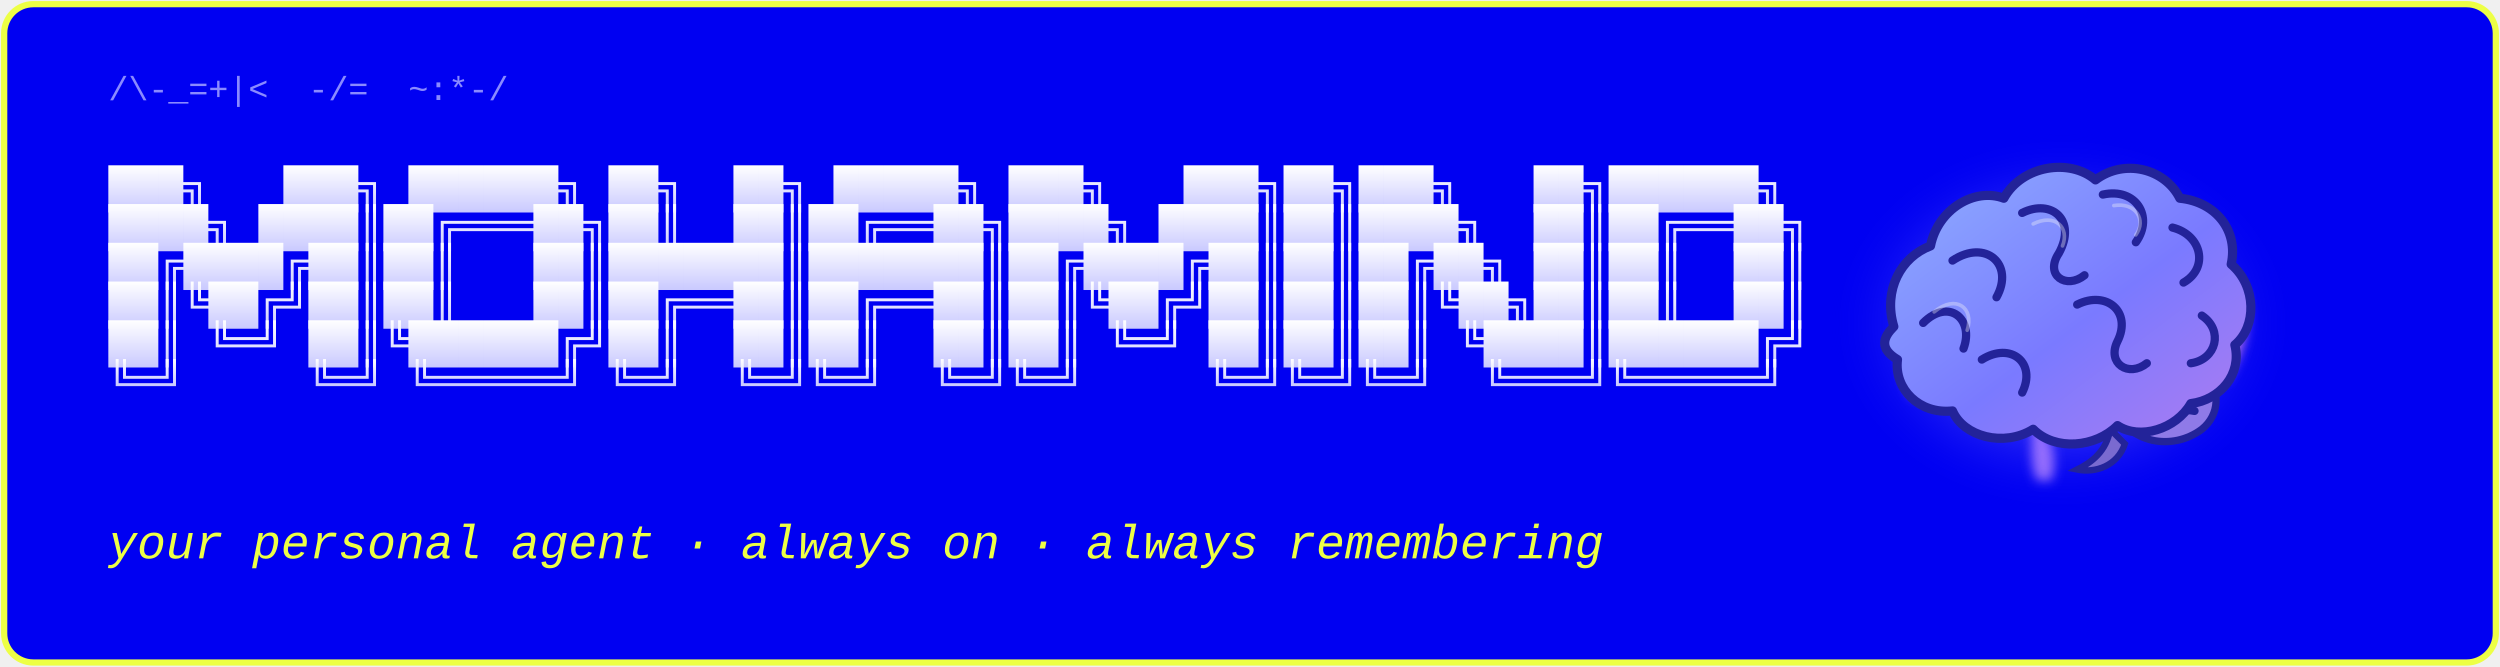
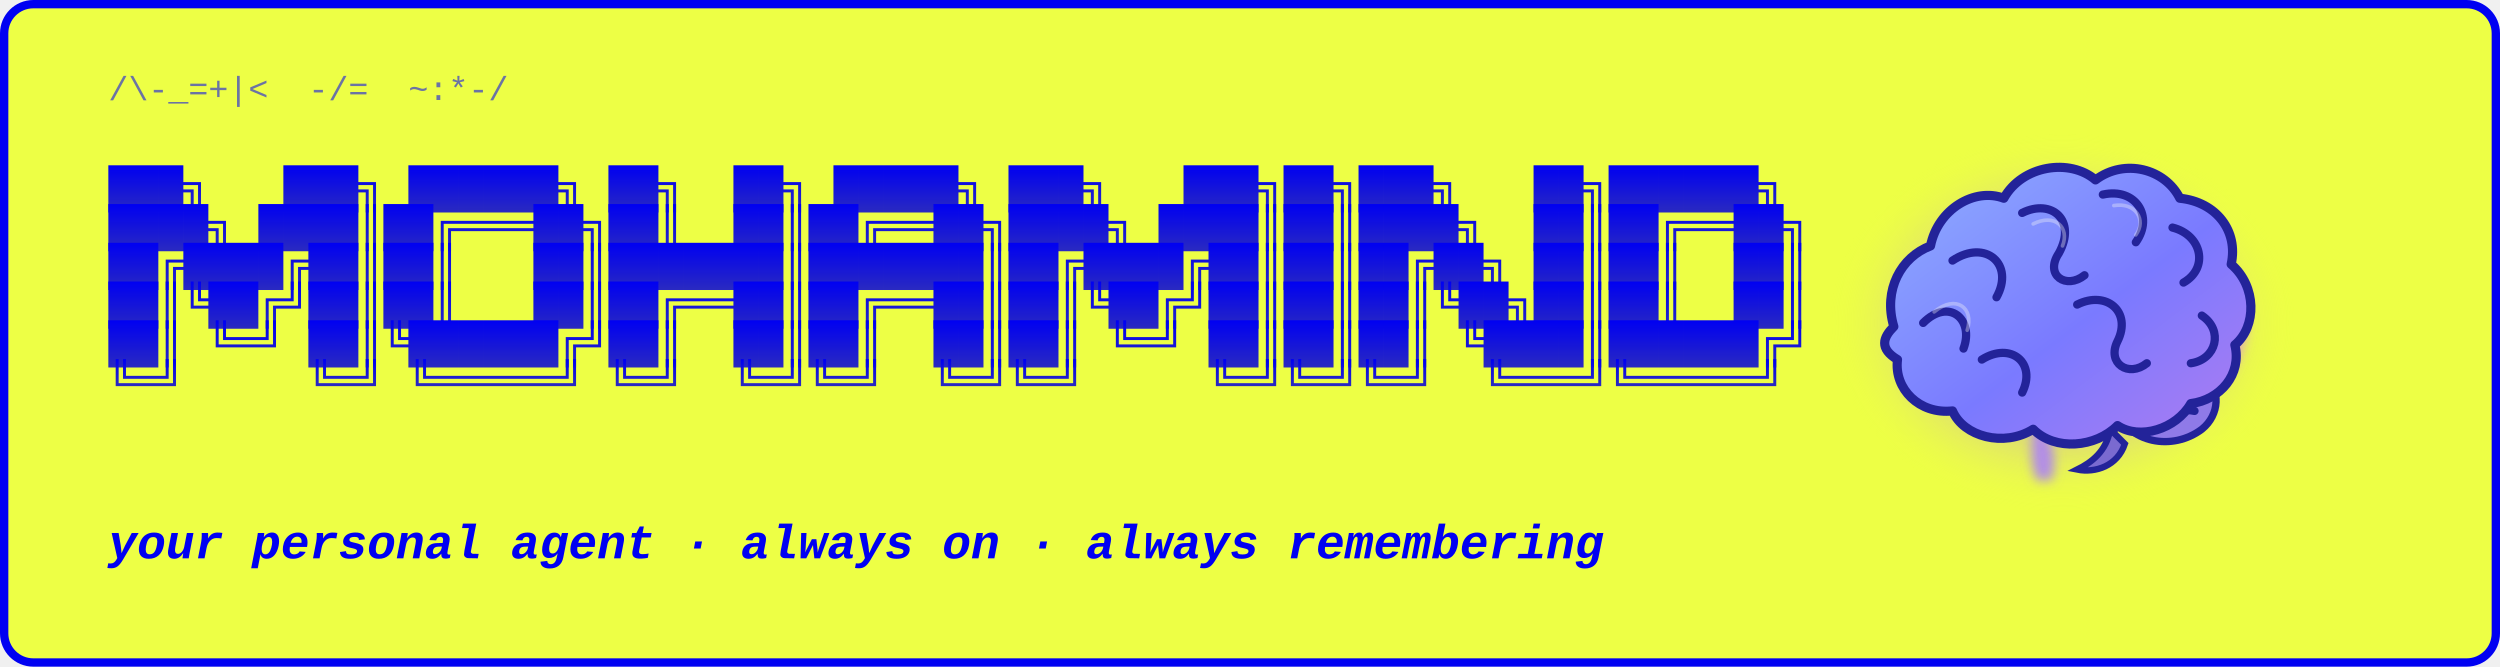
<svg xmlns="http://www.w3.org/2000/svg" xmlns:xlink="http://www.w3.org/1999/xlink" viewBox="0 0 1200 320" font-family="ui-monospace, 'Menlo', 'Consolas', 'Courier New', monospace">
  <defs>
    <linearGradient id="wmg" x1="0" y1="0" x2="0" y2="1">
-       <stop offset="0" stop-color="#ffffff" />
-       <stop offset="1" stop-color="#c9c9ff" />
+       <stop offset="0" stop-color="#0000f2" />
+       <stop offset="1" stop-color="#2a2ac0" />
    </linearGradient>
    <linearGradient id="brg" x1="0" y1="0" x2="1" y2="1">
      <stop offset="0" stop-color="#8fb0ff" />
      <stop offset="0.55" stop-color="#7a7aff" />
      <stop offset="1" stop-color="#b07cf0" />
    </linearGradient>
    <radialGradient id="glow">
-       <stop offset="0" stop-color="#edff45" stop-opacity="0.55" />
-       <stop offset="0.6" stop-color="#8a8aff" stop-opacity="0.25" />
-       <stop offset="1" stop-color="#0000f2" stop-opacity="0" />
+       <stop offset="0" stop-color="#7a7aff" stop-opacity="0.5" />
+       <stop offset="0.65" stop-color="#b07cf0" stop-opacity="0.22" />
+       <stop offset="1" stop-color="#edff45" stop-opacity="0" />
    </radialGradient>
    <filter id="soft" x="-40%" y="-40%" width="180%" height="180%">
      <feGaussianBlur stdDeviation="3" />
    </filter>
  </defs>
  <style>
    .wm { font-size: 20px; fill: url(#wmg); font-weight: bold; }
-     .slogan { font-size: 23px; font-style: italic; fill: #edff45; }
-     .orn { font-size: 16px; fill: #8a8aff; }
+     .slogan { font-size: 23px; font-style: italic; fill: #0000f2; font-weight: bold; }
+     .orn { font-size: 16px; fill: #0000f2; opacity: 0.55; }
    .gyri { fill: none; stroke: #232399; stroke-width: 4.5; stroke-linecap: round; }
    .hilite { fill: none; stroke: #f5f5f5; stroke-width: 2; stroke-linecap: round; opacity: 0.35; }
-     .spark { fill: #edff45; }
+     .spark { fill: #ffffff; stroke: #0000f2; stroke-width: 1; }
  </style>
-   <rect x="2" y="2" width="1196" height="316" rx="14" fill="#0000f2" stroke="#edff45" stroke-width="3" />
+   <rect x="2" y="2" width="1196" height="316" rx="14" fill="#edff45" stroke="#0000f2" stroke-width="4" />
  <text x="52" y="48" xml:space="preserve" class="orn">/\-_=+|&lt;  -/=  ~:*-/
-     <animate attributeName="opacity" values="0.5;1;0.5" dur="6s" repeatCount="indefinite" />
+     <animate attributeName="opacity" values="0.35;0.75;0.35" dur="6s" repeatCount="indefinite" />
  </text>
  <text x="52" y="96.0" xml:space="preserve" class="wm" textLength="816" lengthAdjust="spacingAndGlyphs">███╗   ███╗ ██████╗ ██╗  ██╗ █████╗ ███╗   ███╗██╗███╗   ██╗██████╗ </text>
  <text x="52" y="114.6" xml:space="preserve" class="wm" textLength="816" lengthAdjust="spacingAndGlyphs">████╗ ████║██╔═══██╗██║  ██║██╔══██╗████╗ ████║██║████╗  ██║██╔══██╗</text>
  <text x="52" y="133.2" xml:space="preserve" class="wm" textLength="816" lengthAdjust="spacingAndGlyphs">██╔████╔██║██║   ██║███████║███████║██╔████╔██║██║██╔██╗ ██║██║  ██║</text>
  <text x="52" y="151.8" xml:space="preserve" class="wm" textLength="816" lengthAdjust="spacingAndGlyphs">██║╚██╔╝██║██║   ██║██╔══██║██╔══██║██║╚██╔╝██║██║██║╚██╗██║██║  ██║</text>
  <text x="52" y="170.4" xml:space="preserve" class="wm" textLength="816" lengthAdjust="spacingAndGlyphs">██║ ╚═╝ ██║╚██████╔╝██║  ██║██║  ██║██║ ╚═╝ ██║██║██║ ╚████║██████╔╝</text>
  <text x="52" y="189.0" xml:space="preserve" class="wm" textLength="816" lengthAdjust="spacingAndGlyphs">╚═╝     ╚═╝ ╚═════╝ ╚═╝  ╚═╝╚═╝  ╚═╝╚═╝     ╚═╝╚═╝╚═╝  ╚═══╝╚═════╝ </text>
  <text x="52" y="268" class="slogan">your personal agent · always on · always remembering</text>
  <g transform="translate(990,155)">
    <g transform="scale(0.88)">
      <animateTransform attributeName="transform" type="scale" values="1;1.035;1" dur="4s" additive="sum" repeatCount="indefinite" />
      <g transform="translate(-110,-92)">
        <ellipse cx="110" cy="92" rx="128" ry="104" fill="url(#glow)">
          <animate attributeName="opacity" values="0.55;1;0.55" dur="4s" repeatCount="indefinite" />
        </ellipse>
        <g filter="url(#soft)" opacity="0.85">
          <path d="M28,132 C18,112 26,96 20,80 C34,92 40,112 36,132 Z" fill="#c98aff" />
          <path d="M192,118 C204,102 200,86 208,74 C214,92 208,112 198,124 Z" fill="#e08ae0" />
          <path d="M96,178 C90,164 96,152 92,142 C104,150 108,166 104,178 Z" fill="#a97cff" />
        </g>
        <path d="M138,138 C146,158 170,162 186,150 C196,142 196,128 188,122 C172,116 148,122 138,138 Z" fill="#8f7ae8" stroke="#232399" stroke-width="4" />
        <path class="gyri" stroke-width="2.5" d="M150,146 C156,136 166,132 178,134 M156,152 C162,142 172,138 182,140" />
        <path d="M136,150 C134,162 126,168 118,172 C128,174 140,170 144,158 Z" fill="#7a6ad0" stroke="#232399" stroke-width="3.5" />
        <path d="M18,94 C12,74 22,56 38,50 C42,30 62,18 78,24 C88,6 114,2 128,14 C144,2 166,8 174,24                  C194,26 206,42 202,60 C216,72 216,94 204,104 C208,120 196,134 180,136                  C172,150 152,156 140,148 C128,160 106,162 94,150 C78,160 56,154 50,140                  C32,142 18,128 20,112 C10,106 12,100 18,94 Z" fill="url(#brg)" stroke="#232399" stroke-width="5" stroke-linejoin="round" />
        <path class="gyri" d="M34,92 C48,78 62,90 56,106" />
        <path class="gyri" d="M50,58 C68,46 84,60 74,78" />
        <path class="gyri" id="gy3" d="M88,32 C104,24 118,36 108,54 C100,66 112,74 122,66" />
        <path class="gyri" d="M132,22 C150,18 160,34 150,48" />
        <path class="gyri" d="M170,40 C186,44 190,62 176,70" />
        <path class="gyri" d="M186,88 C198,96 194,112 180,114" />
        <path class="gyri" id="gy7" d="M118,82 C134,74 148,86 140,102 C134,114 146,122 156,114" />
        <path class="gyri" d="M66,112 C82,102 96,114 88,130" />
        <path class="hilite" d="M40,86 C52,76 62,84 58,96" />
        <path class="hilite" d="M94,38 C106,32 114,40 110,50" />
        <path class="hilite" d="M138,28 C150,26 156,36 150,44" />
        <circle class="spark" r="4.5" opacity="0">
          <animateMotion dur="3.2s" repeatCount="indefinite">
            <mpath xlink:href="#gy3" />
          </animateMotion>
          <animate attributeName="opacity" values="0;1;1;0" dur="3.2s" repeatCount="indefinite" />
        </circle>
        <circle class="spark" r="4" opacity="0">
          <animateMotion dur="4.1s" begin="1.2s" repeatCount="indefinite">
            <mpath xlink:href="#gy7" />
          </animateMotion>
          <animate attributeName="opacity" values="0;1;1;0" dur="4.1s" begin="1.2s" repeatCount="indefinite" />
        </circle>
        <circle class="spark" r="3.5" opacity="0">
          <animateMotion dur="5s" begin="2.4s" repeatCount="indefinite" path="M34,92 C48,78 62,90 56,106" />
          <animate attributeName="opacity" values="0;1;1;0" dur="5s" begin="2.4s" repeatCount="indefinite" />
        </circle>
      </g>
    </g>
  </g>
</svg>
